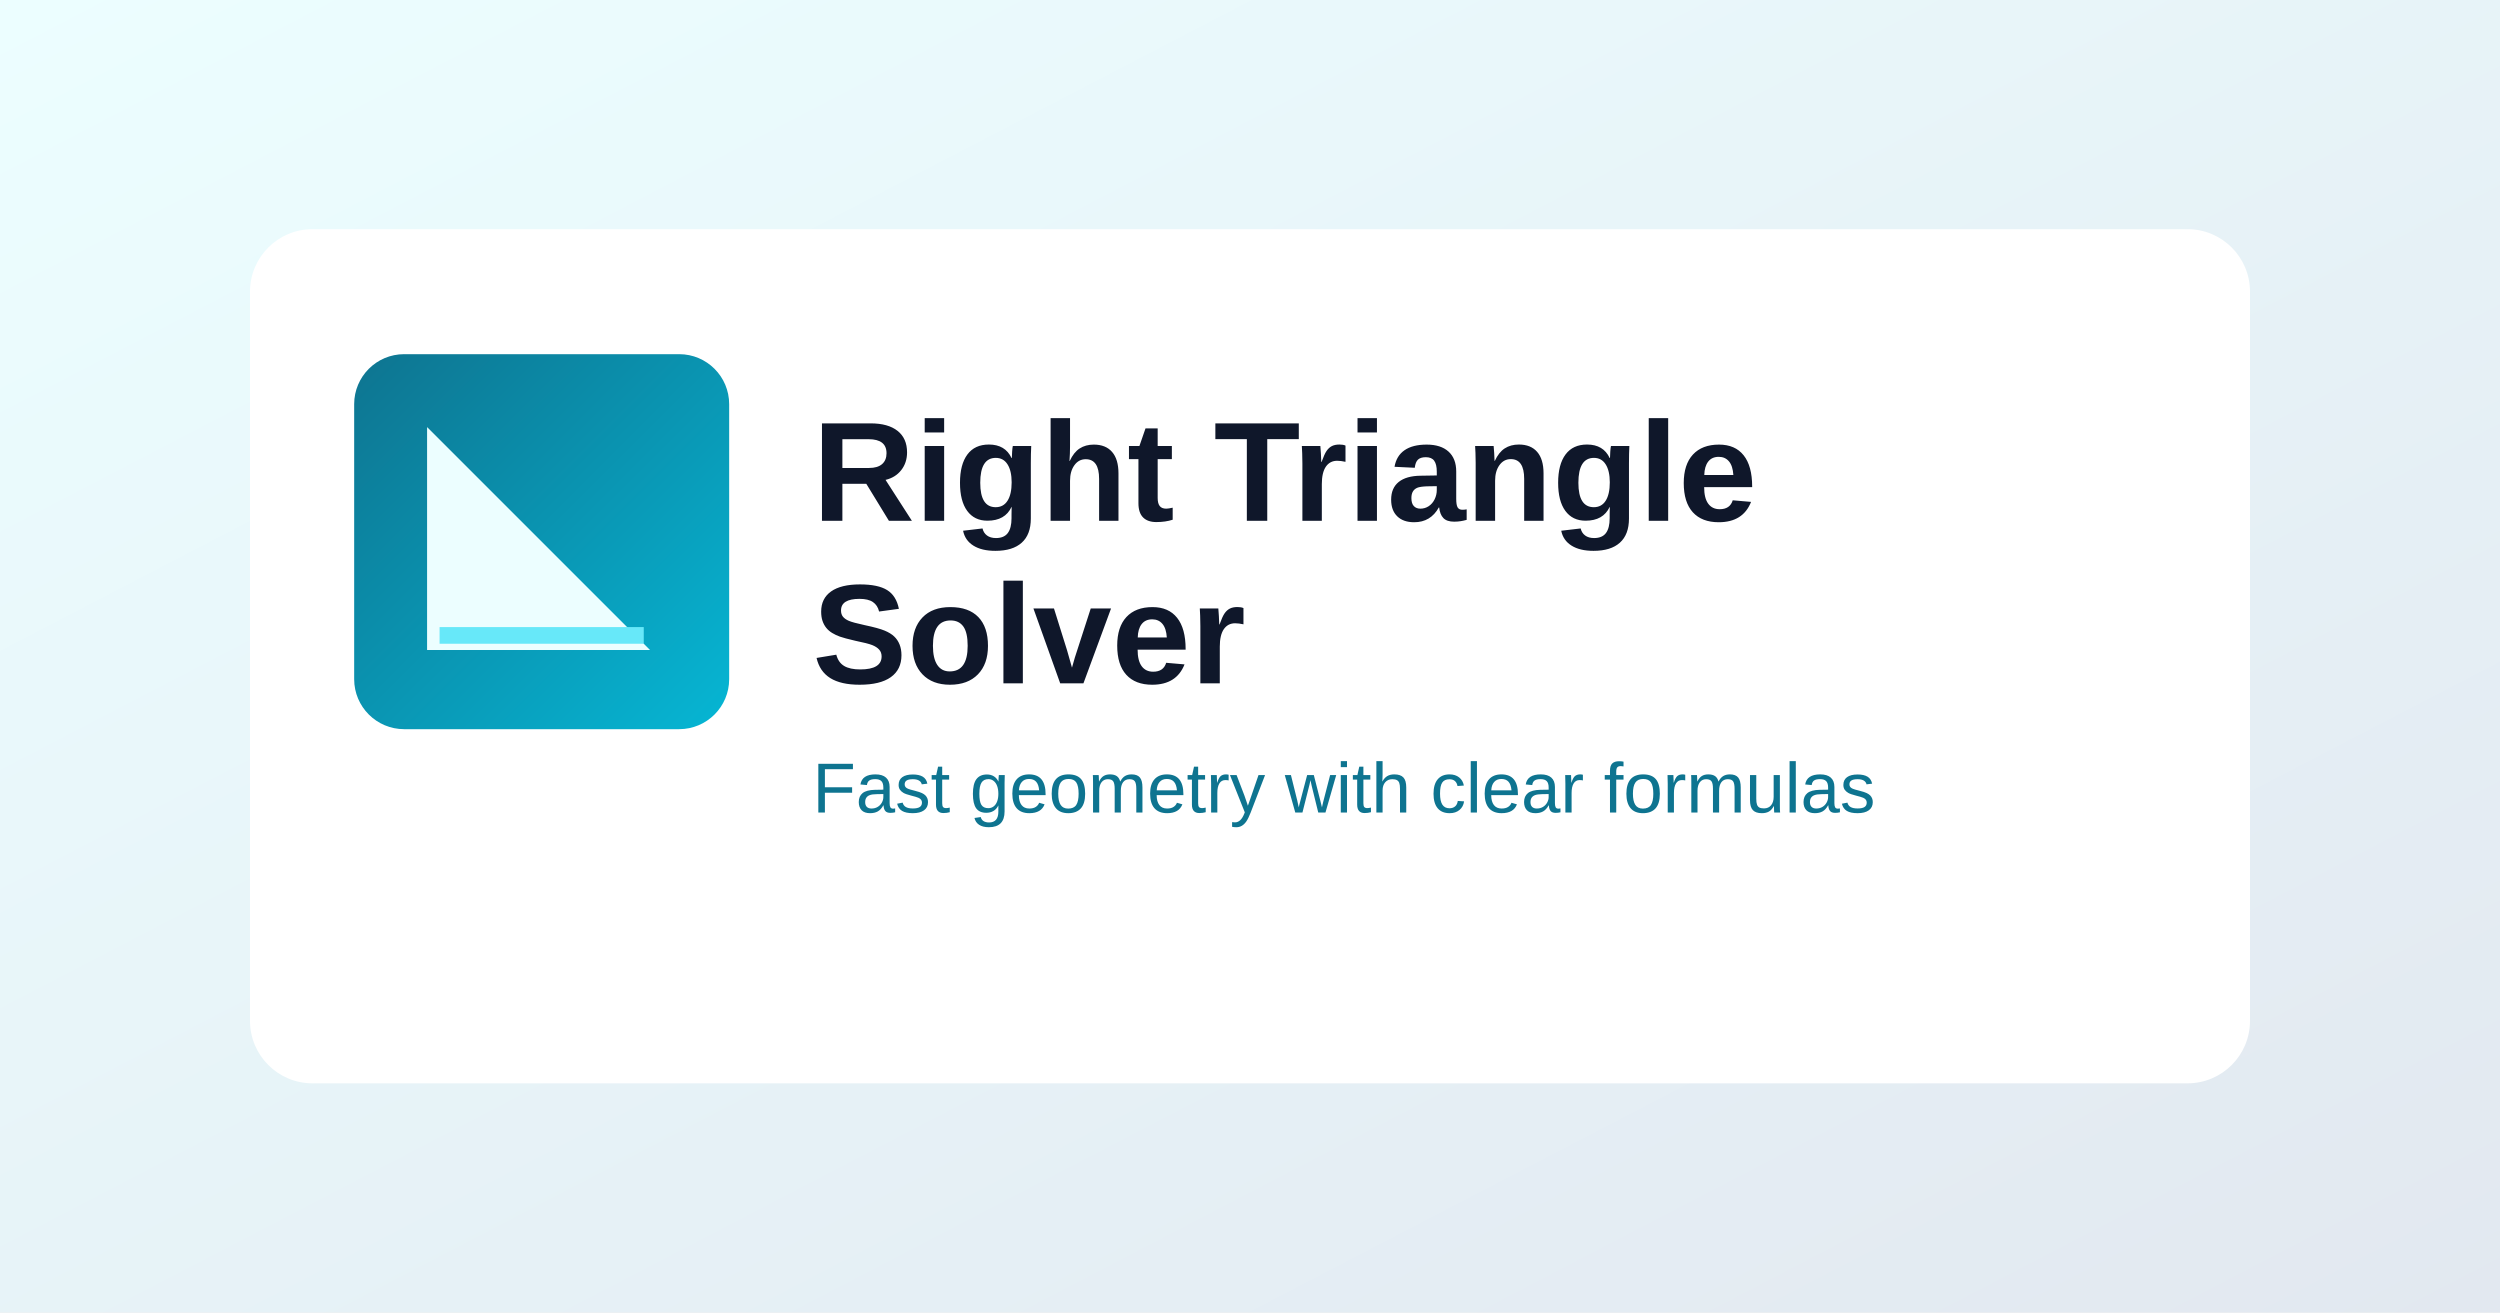
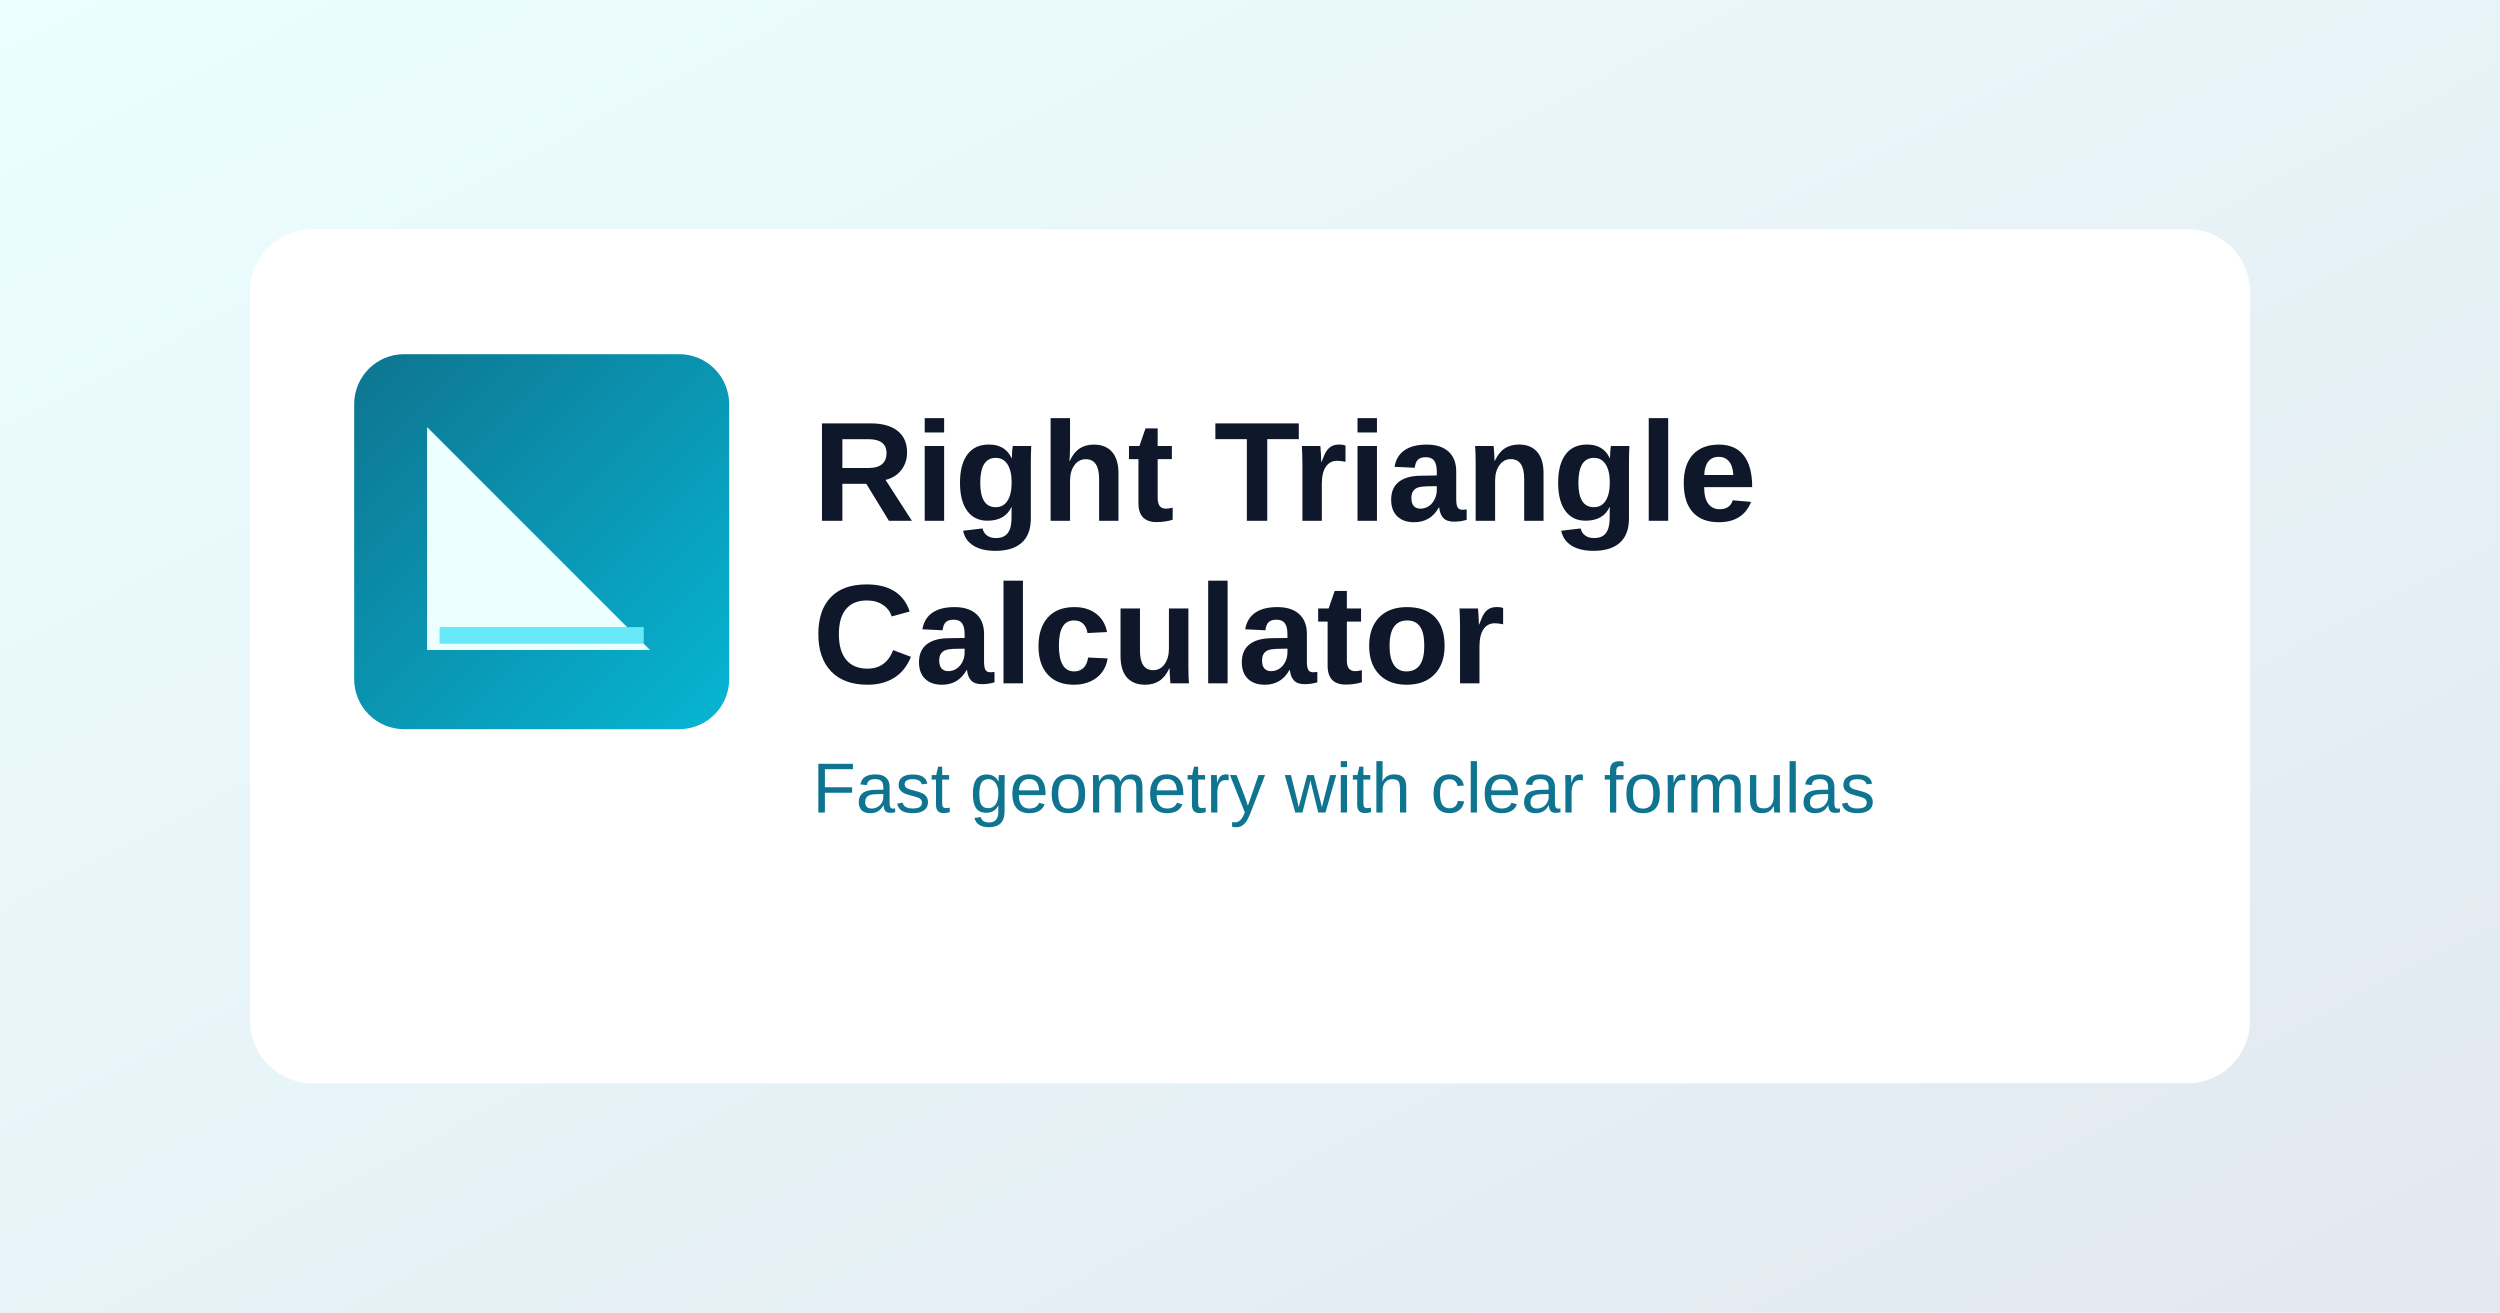
<svg xmlns="http://www.w3.org/2000/svg" width="1200" height="630" viewBox="0 0 1200 630" role="img" aria-label="Right Triangle Calculator social preview">
  <defs>
    <linearGradient id="bg" x1="0" x2="1" y1="0" y2="1">
      <stop offset="0%" stop-color="#ecfeff" />
      <stop offset="100%" stop-color="#e2e8f0" />
    </linearGradient>
    <linearGradient id="card" x1="0" x2="1" y1="0" y2="1">
      <stop offset="0%" stop-color="#0e7490" />
      <stop offset="100%" stop-color="#06b6d4" />
    </linearGradient>
  </defs>
  <rect width="1200" height="630" fill="url(#bg)" />
  <rect x="120" y="110" width="960" height="410" rx="30" fill="#ffffff" />
  <rect x="170" y="170" width="180" height="180" rx="24" fill="url(#card)" />
  <path d="M205 312 L205 205 L312 312 Z" fill="#ecfeff" />
  <path d="M211 305 L309 305" stroke="#67e8f9" stroke-width="8" />
  <text x="390" y="250" fill="#0f172a" font-size="68" font-family="Segoe UI, Arial, sans-serif" font-weight="700">Right Triangle</text>
-   <text x="390" y="328" fill="#0f172a" font-size="68" font-family="Segoe UI, Arial, sans-serif" font-weight="700">Solver</text>
+   <text x="390" y="328" fill="#0f172a" font-size="68" font-family="Segoe UI, Arial, sans-serif" font-weight="700">Calculator</text>
  <text x="390" y="390" fill="#0e7490" font-size="34" font-family="Segoe UI, Arial, sans-serif">Fast geometry with clear formulas</text>
</svg>
